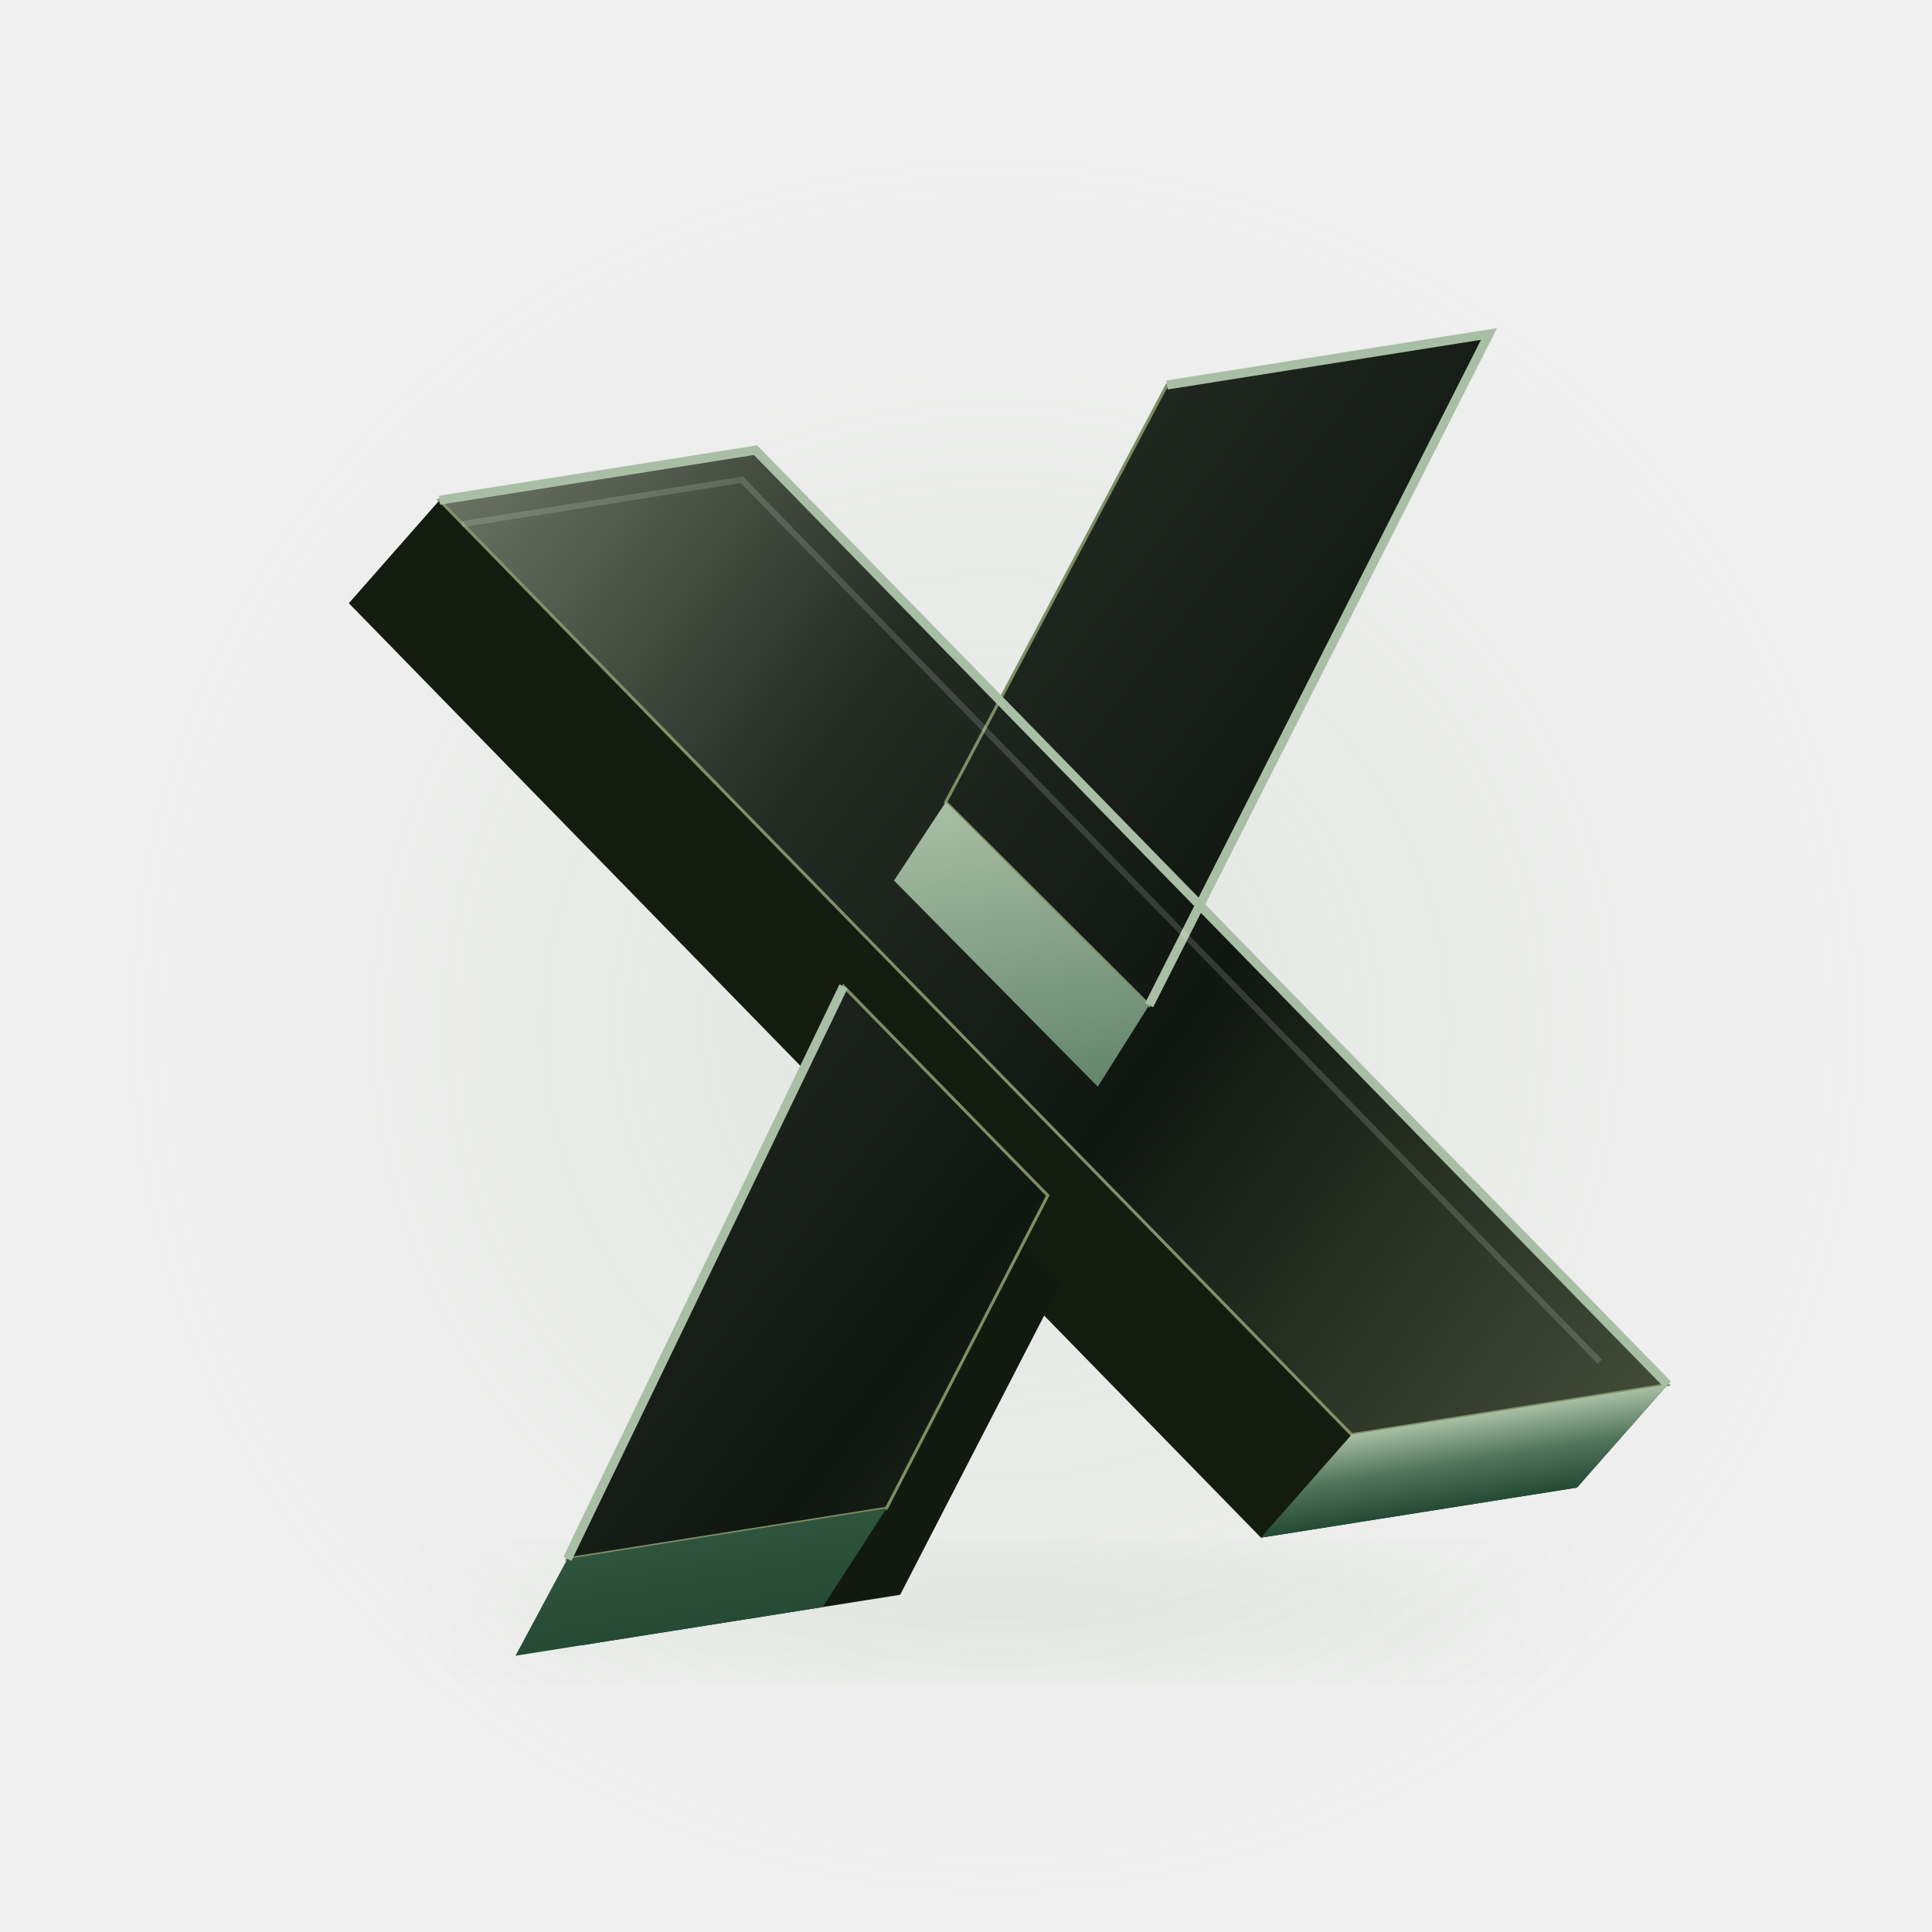
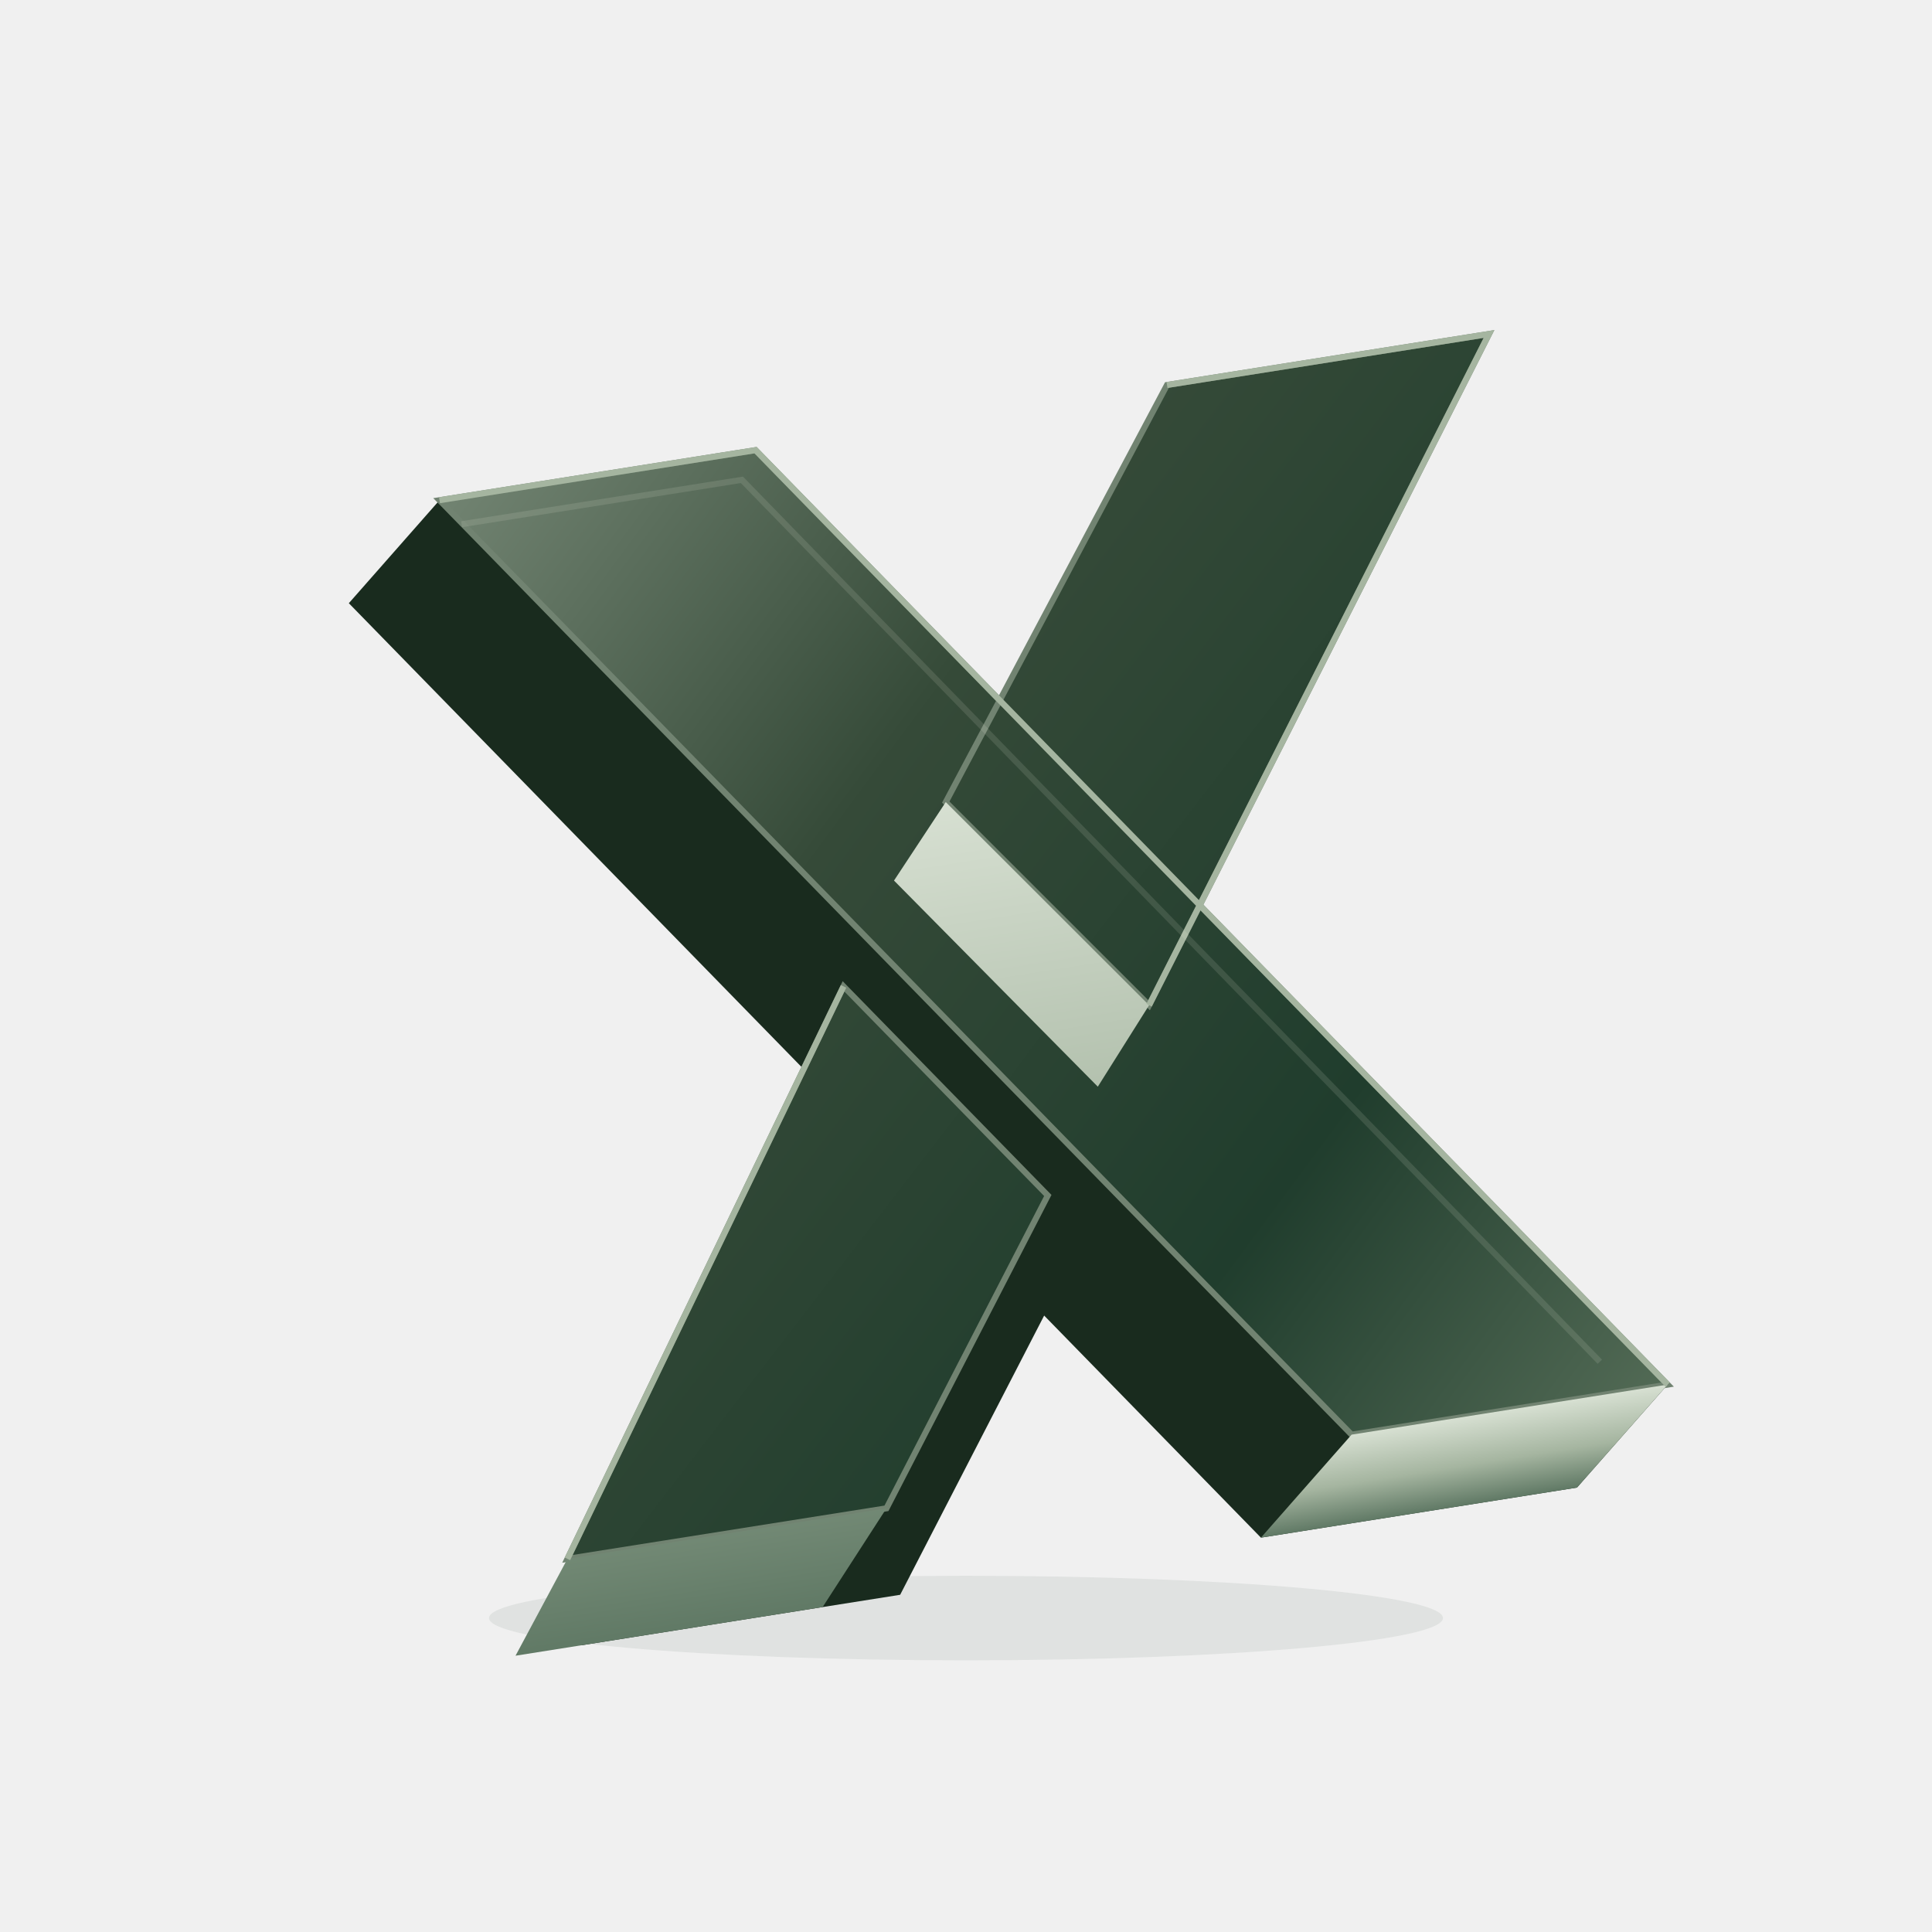
<svg xmlns="http://www.w3.org/2000/svg" width="640" height="640" viewBox="0 0 640 640" role="img" aria-labelledby="title">
  <defs>
    <linearGradient id="face" x1="0" y1="0" x2="1" y2="1">
-       <stop stop-color="#697362" />
-       <stop offset=".3" stop-color="#242b23" />
-       <stop offset=".6" stop-color="#101610" />
-       <stop offset="1" stop-color="#414c38" />
+       <stop stop-color="#718371" />
+       <stop offset=".34" stop-color="#354A38" />
+       <stop offset=".72" stop-color="#203D2D" />
+       <stop offset="1" stop-color="#526A55" />
    </linearGradient>
    <linearGradient id="edge" x1="0" y1="0" x2="0" y2="1">
-       <stop stop-color="#A8BFA5" />
-       <stop offset=".5" stop-color="#52765B" />
-       <stop offset="1" stop-color="#244A35" />
+       <stop stop-color="#D7E0D2" />
+       <stop offset=".55" stop-color="#A5B5A0" />
+       <stop offset="1" stop-color="#607965" />
    </linearGradient>
-     <radialGradient id="light">
-       <stop stop-color="#A8BFA5" stop-opacity=".2" />
-       <stop offset="1" stop-color="#A8BFA5" stop-opacity="0" />
-     </radialGradient>
-     <filter id="blur">
-       <feGaussianBlur stdDeviation="16" />
-     </filter>
  </defs>
-   <circle cx="330" cy="340" r="290" fill="url(#light)" />
-   <ellipse cx="330" cy="534" rx="174" ry="20" fill="#A8BFA5" opacity=".14" filter="url(#blur)" />
+   <ellipse cx="320" cy="536" rx="158" ry="14" fill="#203D2D" opacity=".08" />
  <g transform="translate(28 5) rotate(-9 320 320)">
-     <path d="M145 131h106l250 353-35 29H360L110 160z" fill="#141c10" />
-     <path d="M145 131h106l250 353H395z" fill="url(#face)" stroke="#7f9169" />
+     <path d="M145 131h106l250 353-35 29H360L110 160z" fill="#192B1E" />
+     <path d="M145 131h106l250 353H395z" fill="url(#face)" stroke="#718371" stroke-width="2" />
    <path d="M395 484h106l-35 29H360z" fill="url(#edge)" />
-     <path d="M389 131h108L351 333l-56-77zM252 340l56 79-69 94H132z" fill="#121a10" />
-     <path d="M389 131h108L351 333l-56-77zM252 311l56 79-69 94H132z" fill="url(#face)" stroke="#7c8f64" />
+     <path d="M389 131h108L351 333l-56-77zM252 340l56 79-69 94H132z" fill="#192B1E" />
+     <path d="M389 131h108L351 333l-56-77zM252 311l56 79-69 94H132z" fill="url(#face)" stroke="#718371" stroke-width="2" />
    <path d="M132 484h107l-26 29H110zM351 333l-21 24-56-78 21-23z" fill="url(#edge)" />
-     <path d="M145 131h106l250 353M389 131h108L351 333M132 484l120-173" fill="none" stroke="#A8BFA5" stroke-width="3" />
-     <path d="M151 140h94l235 333" fill="none" stroke="#fff" stroke-opacity=".15" stroke-width="2" />
+     <path d="M145 131h106l250 353M389 131h108L351 333M132 484l120-173" fill="none" stroke="#A5B5A0" stroke-width="2" />
+     <path d="M151 140h94l235 333" fill="none" stroke="#F3F1E8" stroke-opacity=".12" stroke-width="2" />
  </g>
</svg>
